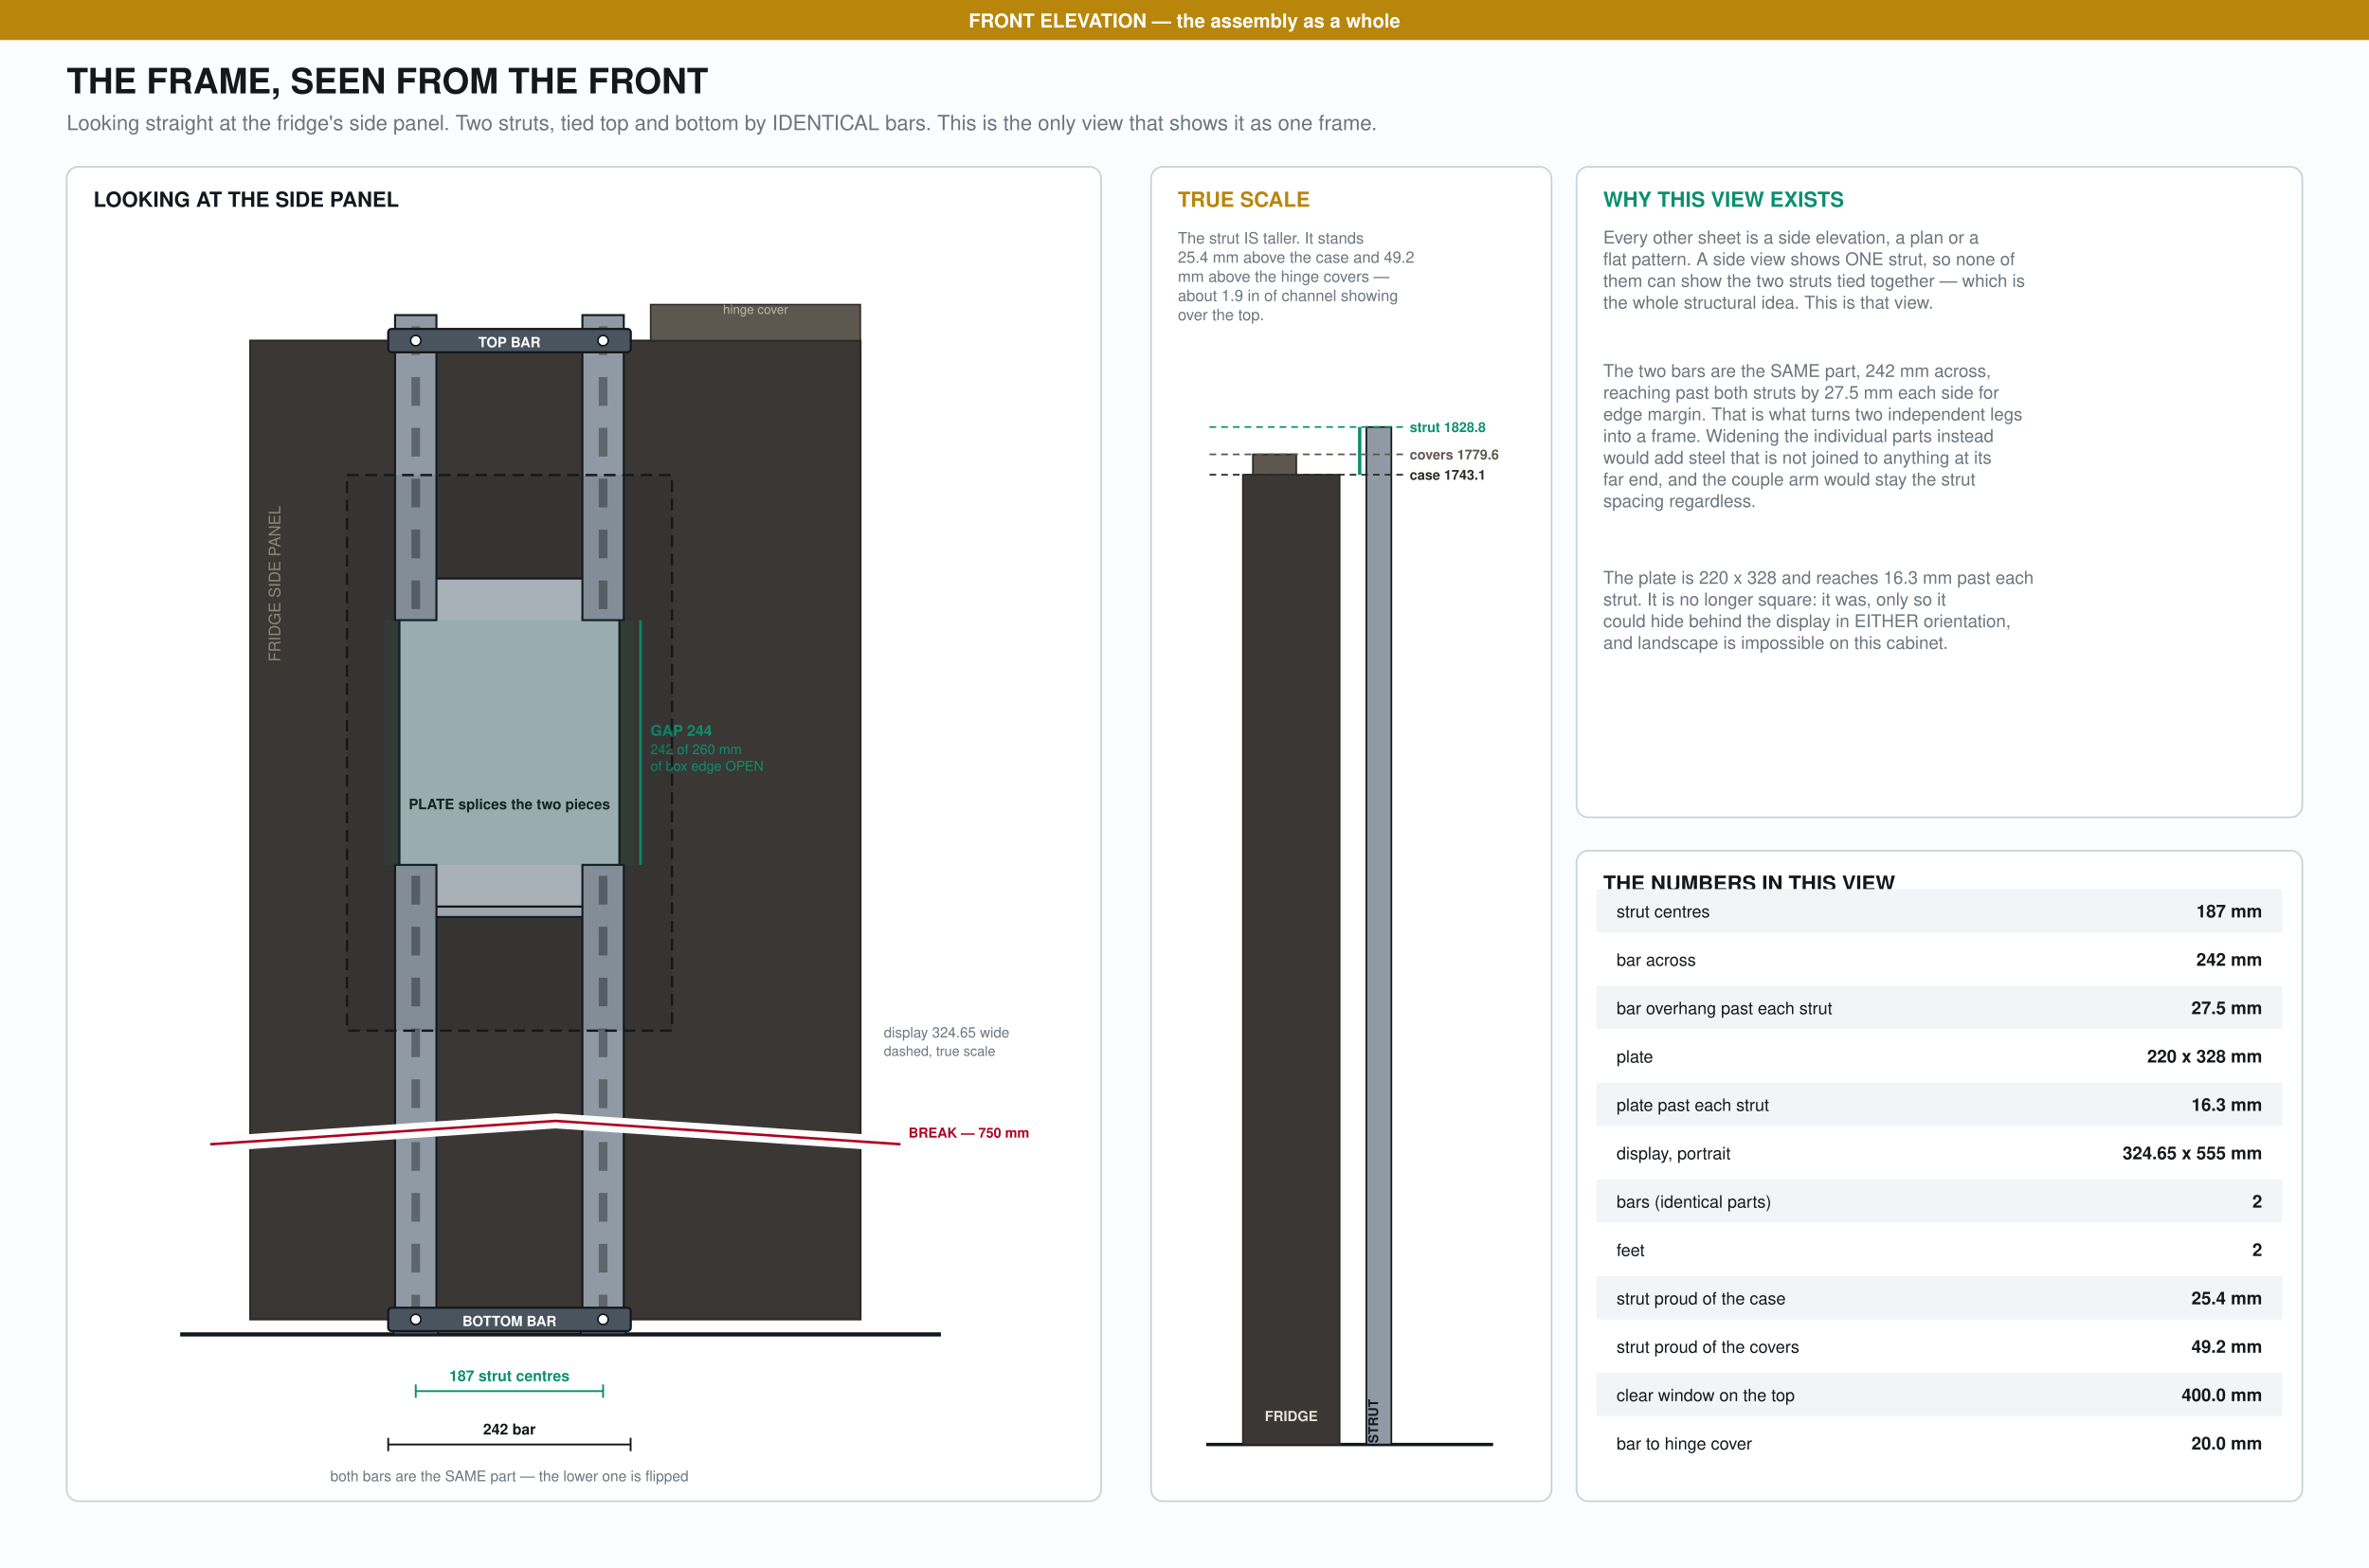
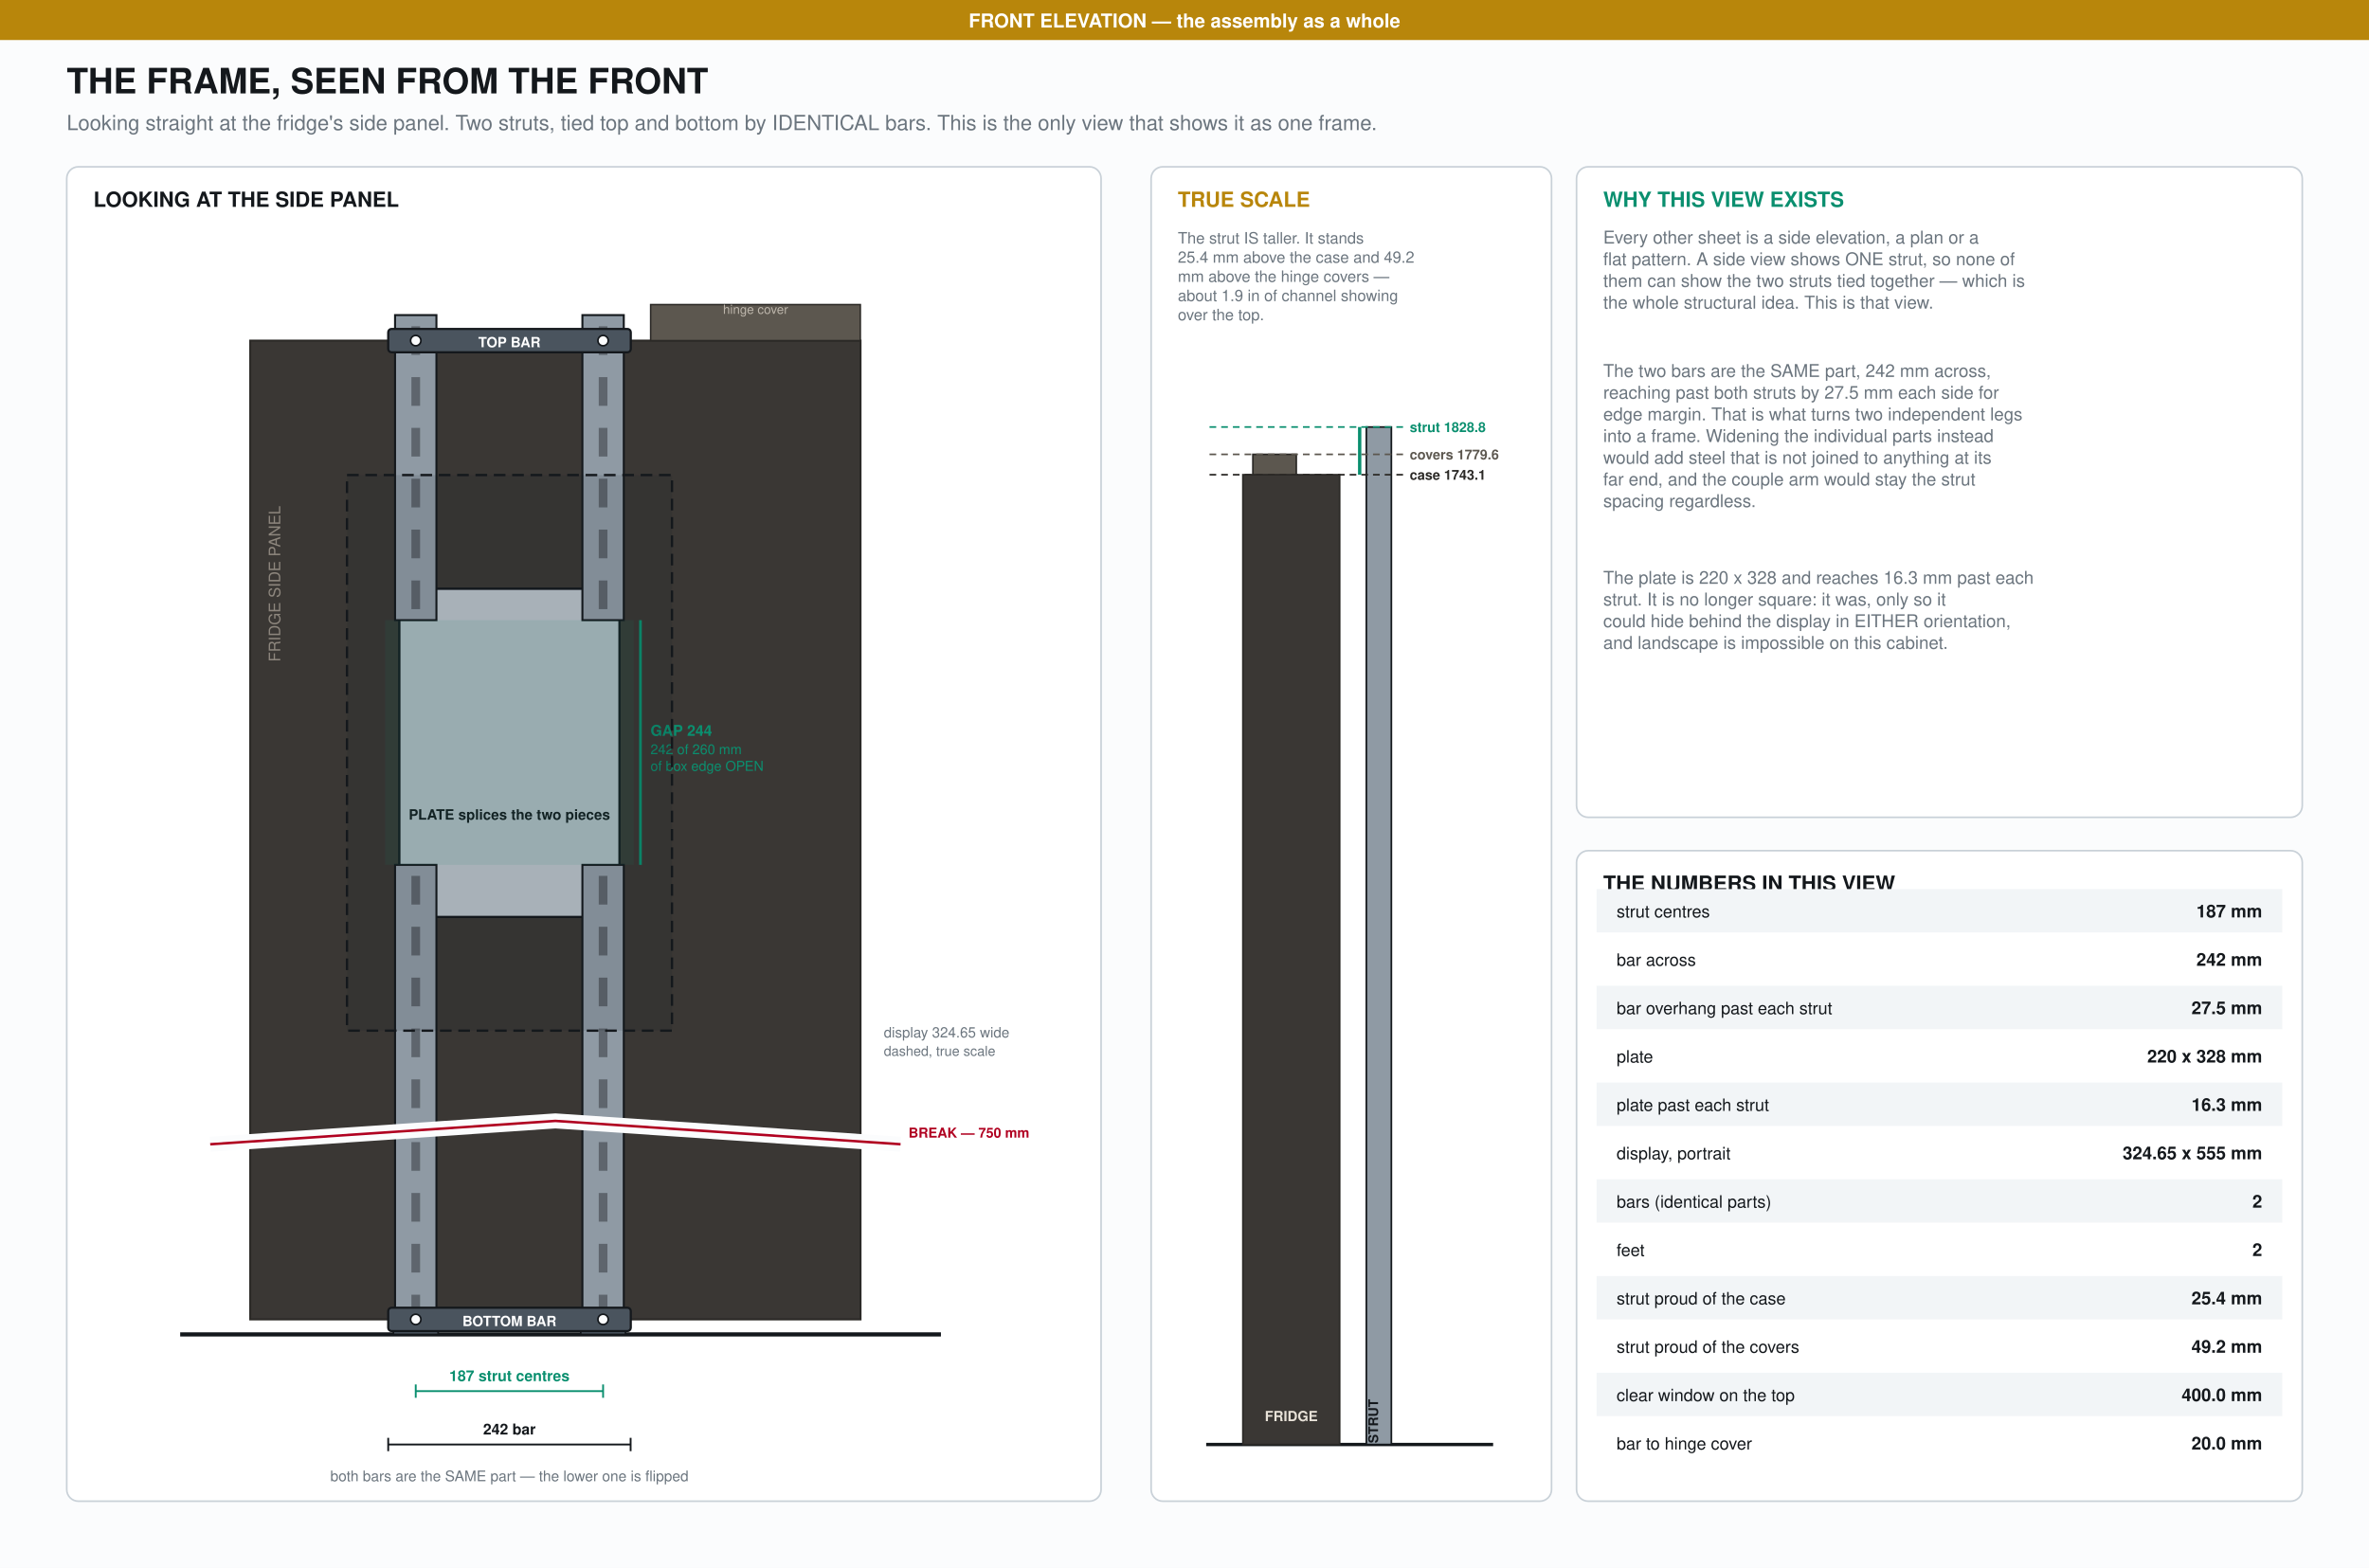
<svg xmlns="http://www.w3.org/2000/svg" width="1420" height="940" viewBox="0 0 1420 940">
  <rect width="1420" height="940" fill="#fbfcfd" />
  <rect width="1420" height="24" fill="#b8860b" />
  <text x="710.00" y="16.50" font-family="Helvetica,Arial,sans-serif" font-size="11.5" text-anchor="middle" fill="#fff" font-weight="bold">FRONT ELEVATION — the assembly as a whole</text>
  <text x="40.00" y="56.00" font-family="Helvetica,Arial,sans-serif" font-size="21" text-anchor="start" fill="#14181c" font-weight="bold">THE FRAME, SEEN FROM THE FRONT</text>
  <text x="40.00" y="78.00" font-family="Helvetica,Arial,sans-serif" font-size="12.5" text-anchor="start" fill="#6b757e" font-weight="normal">Looking straight at the fridge's side panel. Two struts, tied top and bottom by IDENTICAL bars. This is the only view that shows it as one frame.</text>
  <rect x="40.0" y="100.0" width="620.0" height="800.0" rx="7" fill="#fff" stroke="#c9d1d8" stroke-width="1" />
  <text x="56.00" y="124.00" font-family="Helvetica,Arial,sans-serif" font-size="12.5" text-anchor="start" fill="#14181c" font-weight="bold">LOOKING AT THE SIDE PANEL</text>
  <line x1="108.0" y1="800.0" x2="564.0" y2="800.0" stroke="#14181c" stroke-width="2.5" />
  <rect x="150.0" y="204.2" width="365.8" height="586.8" fill="#3a3734" stroke="#2b2926" stroke-width="1.2" />
  <rect x="390.0" y="182.6" width="125.7" height="21.6" fill="#5c574f" stroke="#2b2926" stroke-width="0.9" />
  <text x="452.89" y="188.16" font-family="Helvetica,Arial,sans-serif" font-size="7.6" text-anchor="middle" fill="#bdb6ab" font-weight="normal">hinge cover</text>
  <text x="168.00" y="350.00" font-family="Helvetica,Arial,sans-serif" font-size="9.5" text-anchor="middle" fill="#8d867d" font-weight="normal" transform="rotate(-90.0 168.00 350.00)">FRIDGE SIDE PANEL</text>
  <rect x="239.4" y="353.0" width="131.9" height="196.7" fill="#b9c2c9" fill-opacity="0.9" stroke="#14181c" stroke-width="1.1" />
  <text x="305.35" y="393.80" font-family="Helvetica,Arial,sans-serif" font-size="9.2" text-anchor="middle" fill="#14181c" font-weight="bold">PLATE 220 x 328</text>
-   <rect x="239.4" y="346.8" width="131.9" height="196.7" fill="#b9c2c9" stroke="#14181c" stroke-width="1.3" />
-   <text x="305.35" y="485.14" font-family="Helvetica,Arial,sans-serif" font-size="8.6" text-anchor="middle" fill="#14181c" font-weight="bold">PLATE splices the two pieces</text>
+   <rect x="239.4" y="353.0" width="131.9" height="196.7" fill="#b9c2c9" stroke="#14181c" stroke-width="1.3" />
+   <text x="305.35" y="491.40" font-family="Helvetica,Arial,sans-serif" font-size="8.6" text-anchor="middle" fill="#14181c" font-weight="bold">PLATE splices the two pieces</text>
  <rect x="236.8" y="518.5" width="24.8" height="281.5" fill="#8f9aa4" stroke="#14181c" stroke-width="1.2" />
  <rect x="246.6" y="776.2" width="5.2" height="17.2" fill="#14181c" fill-opacity="0.4" />
  <rect x="246.6" y="745.7" width="5.2" height="17.2" fill="#14181c" fill-opacity="0.4" />
  <rect x="246.6" y="715.2" width="5.2" height="17.2" fill="#14181c" fill-opacity="0.4" />
  <rect x="246.6" y="684.7" width="5.2" height="17.2" fill="#14181c" fill-opacity="0.4" />
  <rect x="246.6" y="647.1" width="5.2" height="17.2" fill="#14181c" fill-opacity="0.4" />
  <rect x="246.6" y="616.6" width="5.2" height="17.2" fill="#14181c" fill-opacity="0.4" />
  <rect x="246.6" y="586.1" width="5.2" height="17.2" fill="#14181c" fill-opacity="0.4" />
  <rect x="246.6" y="555.6" width="5.2" height="17.2" fill="#14181c" fill-opacity="0.4" />
  <rect x="246.6" y="525.1" width="5.2" height="17.2" fill="#14181c" fill-opacity="0.4" />
  <rect x="236.8" y="188.9" width="24.8" height="182.9" fill="#8f9aa4" stroke="#14181c" stroke-width="1.2" />
  <rect x="246.6" y="348.0" width="5.2" height="17.2" fill="#14181c" fill-opacity="0.4" />
  <rect x="246.6" y="317.5" width="5.2" height="17.2" fill="#14181c" fill-opacity="0.4" />
  <rect x="246.6" y="287.0" width="5.2" height="17.2" fill="#14181c" fill-opacity="0.4" />
  <rect x="246.6" y="256.5" width="5.2" height="17.2" fill="#14181c" fill-opacity="0.4" />
  <rect x="246.6" y="226.1" width="5.2" height="17.2" fill="#14181c" fill-opacity="0.4" />
  <rect x="246.6" y="195.6" width="5.2" height="17.2" fill="#14181c" fill-opacity="0.4" />
  <rect x="235.8" y="793.0" width="26.8" height="7" fill="#4a545e" stroke="#14181c" stroke-width="1" />
  <rect x="349.1" y="518.5" width="24.8" height="281.5" fill="#8f9aa4" stroke="#14181c" stroke-width="1.2" />
  <rect x="358.9" y="776.2" width="5.2" height="17.2" fill="#14181c" fill-opacity="0.4" />
  <rect x="358.9" y="745.7" width="5.2" height="17.2" fill="#14181c" fill-opacity="0.4" />
  <rect x="358.9" y="715.2" width="5.2" height="17.2" fill="#14181c" fill-opacity="0.4" />
  <rect x="358.9" y="684.7" width="5.2" height="17.2" fill="#14181c" fill-opacity="0.4" />
  <rect x="358.9" y="647.1" width="5.2" height="17.2" fill="#14181c" fill-opacity="0.4" />
  <rect x="358.9" y="616.6" width="5.2" height="17.2" fill="#14181c" fill-opacity="0.4" />
  <rect x="358.9" y="586.1" width="5.2" height="17.2" fill="#14181c" fill-opacity="0.4" />
  <rect x="358.9" y="555.6" width="5.2" height="17.2" fill="#14181c" fill-opacity="0.4" />
  <rect x="358.9" y="525.1" width="5.2" height="17.2" fill="#14181c" fill-opacity="0.4" />
  <rect x="349.1" y="188.9" width="24.8" height="182.9" fill="#8f9aa4" stroke="#14181c" stroke-width="1.2" />
  <rect x="358.9" y="348.0" width="5.2" height="17.2" fill="#14181c" fill-opacity="0.4" />
  <rect x="358.9" y="317.5" width="5.2" height="17.2" fill="#14181c" fill-opacity="0.4" />
  <rect x="358.9" y="287.0" width="5.2" height="17.2" fill="#14181c" fill-opacity="0.4" />
  <rect x="358.9" y="256.5" width="5.2" height="17.2" fill="#14181c" fill-opacity="0.4" />
  <rect x="358.9" y="226.1" width="5.2" height="17.2" fill="#14181c" fill-opacity="0.4" />
  <rect x="358.9" y="195.6" width="5.2" height="17.2" fill="#14181c" fill-opacity="0.4" />
  <rect x="348.1" y="793.0" width="26.8" height="7" fill="#4a545e" stroke="#14181c" stroke-width="1" />
  <rect x="230.8" y="371.8" width="149.1" height="146.7" fill="#0a8f6f" fill-opacity="0.10" />
  <line x1="383.9" y1="518.5" x2="383.9" y2="371.8" stroke="#0a8f6f" stroke-width="1.6" />
  <text x="389.91" y="441.14" font-family="Helvetica,Arial,sans-serif" font-size="9.0" text-anchor="start" fill="#0a8f6f" font-weight="bold">GAP 244</text>
  <text x="389.91" y="452.14" font-family="Helvetica,Arial,sans-serif" font-size="8.2" text-anchor="start" fill="#0a8f6f" font-weight="normal">242 of 260 mm</text>
  <text x="389.91" y="462.14" font-family="Helvetica,Arial,sans-serif" font-size="8.2" text-anchor="start" fill="#0a8f6f" font-weight="normal">of box edge OPEN</text>
  <rect x="232.7" y="197.2" width="145.4" height="14" rx="2" fill="#4a545e" stroke="#14181c" stroke-width="1.3" />
  <text x="305.35" y="208.16" font-family="Helvetica,Arial,sans-serif" font-size="8.4" text-anchor="middle" fill="#fff" font-weight="bold">TOP BAR</text>
  <circle cx="249.2" cy="204.2" r="3.1" fill="#fbfcfd" stroke="#14181c" stroke-width="1" />
  <circle cx="361.5" cy="204.2" r="3.1" fill="#fbfcfd" stroke="#14181c" stroke-width="1" />
  <rect x="232.7" y="784.0" width="145.4" height="14" rx="2" fill="#4a545e" stroke="#14181c" stroke-width="1.3" />
  <text x="305.35" y="795.00" font-family="Helvetica,Arial,sans-serif" font-size="8.4" text-anchor="middle" fill="#fff" font-weight="bold">BOTTOM BAR</text>
  <circle cx="249.2" cy="791.0" r="3.1" fill="#fbfcfd" stroke="#14181c" stroke-width="1" />
  <circle cx="361.5" cy="791.0" r="3.1" fill="#fbfcfd" stroke="#14181c" stroke-width="1" />
  <rect x="208.0" y="284.8" width="194.8" height="333.1" fill="#101820" fill-opacity="0.10" stroke="#14181c" stroke-width="1.4" stroke-dasharray="7 4" />
  <text x="305.35" y="451.40" font-family="Helvetica,Arial,sans-serif" font-size="9.0" text-anchor="middle" fill="#6b757e" font-weight="bold" />
  <text x="529.76" y="621.97" font-family="Helvetica,Arial,sans-serif" font-size="8.6" text-anchor="start" fill="#6b757e" font-weight="normal">display 324.65 wide</text>
  <text x="529.76" y="632.97" font-family="Helvetica,Arial,sans-serif" font-size="8.2" text-anchor="start" fill="#6b757e" font-weight="normal">dashed, true scale</text>
  <path d="M126.0 686.0 L332.9 672.0 L539.8 686.0" fill="none" stroke="#fbfcfd" stroke-width="9" />
  <path d="M126.0 686.0 L332.9 672.0 L539.8 686.0" fill="none" stroke="#b00020" stroke-width="1.5" />
  <text x="544.56" y="682.00" font-family="Helvetica,Arial,sans-serif" font-size="8.2" text-anchor="start" fill="#b00020" font-weight="bold">BREAK — 750 mm</text>
  <line x1="249.2" y1="834.0" x2="361.5" y2="834.0" stroke="#0a8f6f" stroke-width="1.1" />
  <line x1="249.2" y1="830.0" x2="249.2" y2="838.0" stroke="#0a8f6f" stroke-width="1.1" />
  <line x1="361.5" y1="830.0" x2="361.5" y2="838.0" stroke="#0a8f6f" stroke-width="1.1" />
  <text x="305.35" y="828.00" font-family="Helvetica,Arial,sans-serif" font-size="9.0" text-anchor="middle" fill="#0a8f6f" font-weight="bold">187 strut centres</text>
  <line x1="232.7" y1="866.0" x2="378.0" y2="866.0" stroke="#14181c" stroke-width="1.1" />
  <line x1="232.7" y1="862.0" x2="232.7" y2="870.0" stroke="#14181c" stroke-width="1.1" />
  <line x1="378.0" y1="862.0" x2="378.0" y2="870.0" stroke="#14181c" stroke-width="1.1" />
  <text x="305.35" y="860.00" font-family="Helvetica,Arial,sans-serif" font-size="9.0" text-anchor="middle" fill="#14181c" font-weight="bold">242 bar</text>
  <text x="305.35" y="888.00" font-family="Helvetica,Arial,sans-serif" font-size="8.8" text-anchor="middle" fill="#6b757e" font-weight="normal">both bars are the SAME part — the lower one is flipped</text>
  <rect x="690.0" y="100.0" width="240.0" height="800.0" rx="7" fill="#fff" stroke="#c9d1d8" stroke-width="1" />
  <text x="706.00" y="124.00" font-family="Helvetica,Arial,sans-serif" font-size="12.5" text-anchor="start" fill="#b8860b" font-weight="bold">TRUE SCALE</text>
  <text x="706.00" y="146.00" font-family="Helvetica,Arial,sans-serif" font-size="9.4" text-anchor="start" fill="#6b757e" font-weight="normal">The strut IS taller. It stands</text>
  <text x="706.00" y="157.50" font-family="Helvetica,Arial,sans-serif" font-size="9.4" text-anchor="start" fill="#6b757e" font-weight="normal">25.4 mm above the case and 49.2</text>
  <text x="706.00" y="169.00" font-family="Helvetica,Arial,sans-serif" font-size="9.4" text-anchor="start" fill="#6b757e" font-weight="normal">mm above the hinge covers —</text>
  <text x="706.00" y="180.50" font-family="Helvetica,Arial,sans-serif" font-size="9.4" text-anchor="start" fill="#6b757e" font-weight="normal">about 1.9 in of channel showing</text>
  <text x="706.00" y="192.00" font-family="Helvetica,Arial,sans-serif" font-size="9.4" text-anchor="start" fill="#6b757e" font-weight="normal">over the top.</text>
  <line x1="723.0" y1="866.0" x2="895.0" y2="866.0" stroke="#14181c" stroke-width="2" />
  <rect x="745.0" y="284.6" width="58" height="581.4" fill="#3a3734" stroke="#2b2926" />
  <rect x="751.0" y="272.4" width="26" height="12.2" fill="#5c574f" stroke="#2b2926" />
  <text x="774.00" y="852.00" font-family="Helvetica,Arial,sans-serif" font-size="8.4" text-anchor="middle" fill="#e8e2d8" font-weight="bold">FRIDGE</text>
  <rect x="819.0" y="256.0" width="15" height="610.0" fill="#8f9aa4" stroke="#14181c" />
  <text x="826.00" y="852.00" font-family="Helvetica,Arial,sans-serif" font-size="8.0" text-anchor="middle" fill="#14181c" font-weight="bold" transform="rotate(-90.0 826.00 852.00)">STRUT</text>
  <line x1="725.0" y1="284.6" x2="841.0" y2="284.6" stroke="#2b2926" stroke-width="1" stroke-dasharray="4 3" />
  <text x="845.00" y="287.59" font-family="Helvetica,Arial,sans-serif" font-size="8.2" text-anchor="start" fill="#2b2926" font-weight="bold">case 1743.1</text>
  <line x1="725.0" y1="272.4" x2="841.0" y2="272.4" stroke="#5c574f" stroke-width="1" stroke-dasharray="4 3" />
  <text x="845.00" y="275.42" font-family="Helvetica,Arial,sans-serif" font-size="8.2" text-anchor="start" fill="#5c574f" font-weight="bold">covers 1779.6</text>
  <line x1="725.0" y1="256.0" x2="841.0" y2="256.0" stroke="#0a8f6f" stroke-width="1" stroke-dasharray="4 3" />
  <text x="845.00" y="259.00" font-family="Helvetica,Arial,sans-serif" font-size="8.2" text-anchor="start" fill="#0a8f6f" font-weight="bold">strut 1828.8</text>
  <line x1="815.0" y1="284.6" x2="815.0" y2="256.0" stroke="#0a8f6f" stroke-width="2" />
  <rect x="945.0" y="100.0" width="435.0" height="390.0" rx="7" fill="#fff" stroke="#c9d1d8" stroke-width="1" />
  <text x="961.00" y="124.00" font-family="Helvetica,Arial,sans-serif" font-size="12.5" text-anchor="start" fill="#0a8f6f" font-weight="bold">WHY THIS VIEW EXISTS</text>
  <text x="961.00" y="146.00" font-family="Helvetica,Arial,sans-serif" font-size="10.6" text-anchor="start" fill="#6b757e" font-weight="normal">Every other sheet is a side elevation, a plan or a</text>
  <text x="961.00" y="159.00" font-family="Helvetica,Arial,sans-serif" font-size="10.6" text-anchor="start" fill="#6b757e" font-weight="normal">flat pattern. A side view shows ONE strut, so none of</text>
  <text x="961.00" y="172.00" font-family="Helvetica,Arial,sans-serif" font-size="10.6" text-anchor="start" fill="#6b757e" font-weight="normal">them can show the two struts tied together — which is</text>
  <text x="961.00" y="185.00" font-family="Helvetica,Arial,sans-serif" font-size="10.6" text-anchor="start" fill="#6b757e" font-weight="normal">the whole structural idea. This is that view.</text>
  <text x="961.00" y="226.00" font-family="Helvetica,Arial,sans-serif" font-size="10.6" text-anchor="start" fill="#6b757e" font-weight="normal">The two bars are the SAME part, 242 mm across,</text>
  <text x="961.00" y="239.00" font-family="Helvetica,Arial,sans-serif" font-size="10.6" text-anchor="start" fill="#6b757e" font-weight="normal">reaching past both struts by 27.5 mm each side for</text>
  <text x="961.00" y="252.00" font-family="Helvetica,Arial,sans-serif" font-size="10.6" text-anchor="start" fill="#6b757e" font-weight="normal">edge margin. That is what turns two independent legs</text>
  <text x="961.00" y="265.00" font-family="Helvetica,Arial,sans-serif" font-size="10.6" text-anchor="start" fill="#6b757e" font-weight="normal">into a frame. Widening the individual parts instead</text>
  <text x="961.00" y="278.00" font-family="Helvetica,Arial,sans-serif" font-size="10.6" text-anchor="start" fill="#6b757e" font-weight="normal">would add steel that is not joined to anything at its</text>
  <text x="961.00" y="291.00" font-family="Helvetica,Arial,sans-serif" font-size="10.6" text-anchor="start" fill="#6b757e" font-weight="normal">far end, and the couple arm would stay the strut</text>
  <text x="961.00" y="304.00" font-family="Helvetica,Arial,sans-serif" font-size="10.6" text-anchor="start" fill="#6b757e" font-weight="normal">spacing regardless.</text>
  <text x="961.00" y="350.00" font-family="Helvetica,Arial,sans-serif" font-size="10.6" text-anchor="start" fill="#6b757e" font-weight="normal">The plate is 220 x 328 and reaches 16.3 mm past each</text>
  <text x="961.00" y="363.00" font-family="Helvetica,Arial,sans-serif" font-size="10.6" text-anchor="start" fill="#6b757e" font-weight="normal">strut. It is no longer square: it was, only so it</text>
  <text x="961.00" y="376.00" font-family="Helvetica,Arial,sans-serif" font-size="10.6" text-anchor="start" fill="#6b757e" font-weight="normal">could hide behind the display in EITHER orientation,</text>
  <text x="961.00" y="389.00" font-family="Helvetica,Arial,sans-serif" font-size="10.6" text-anchor="start" fill="#6b757e" font-weight="normal">and landscape is impossible on this cabinet.</text>
  <rect x="945.0" y="510.0" width="435.0" height="390.0" rx="7" fill="#fff" stroke="#c9d1d8" stroke-width="1" />
  <text x="961.00" y="534.00" font-family="Helvetica,Arial,sans-serif" font-size="12.5" text-anchor="start" fill="#14181c" font-weight="bold">THE NUMBERS IN THIS VIEW</text>
  <rect x="957" y="533.0" width="411" height="26" fill="#f2f5f7" />
  <text x="969.00" y="550.00" font-family="Helvetica,Arial,sans-serif" font-size="10.2" text-anchor="start" fill="#14181c" font-weight="normal">strut centres</text>
  <text x="1356.00" y="550.00" font-family="Helvetica,Arial,sans-serif" font-size="10.6" text-anchor="end" fill="#14181c" font-weight="bold">187 mm</text>
  <text x="969.00" y="579.00" font-family="Helvetica,Arial,sans-serif" font-size="10.2" text-anchor="start" fill="#14181c" font-weight="normal">bar across</text>
  <text x="1356.00" y="579.00" font-family="Helvetica,Arial,sans-serif" font-size="10.6" text-anchor="end" fill="#14181c" font-weight="bold">242 mm</text>
  <rect x="957" y="591.0" width="411" height="26" fill="#f2f5f7" />
  <text x="969.00" y="608.00" font-family="Helvetica,Arial,sans-serif" font-size="10.2" text-anchor="start" fill="#14181c" font-weight="normal">bar overhang past each strut</text>
  <text x="1356.00" y="608.00" font-family="Helvetica,Arial,sans-serif" font-size="10.6" text-anchor="end" fill="#14181c" font-weight="bold">27.5 mm</text>
  <text x="969.00" y="637.00" font-family="Helvetica,Arial,sans-serif" font-size="10.2" text-anchor="start" fill="#14181c" font-weight="normal">plate</text>
  <text x="1356.00" y="637.00" font-family="Helvetica,Arial,sans-serif" font-size="10.6" text-anchor="end" fill="#14181c" font-weight="bold">220 x 328 mm</text>
  <rect x="957" y="649.0" width="411" height="26" fill="#f2f5f7" />
  <text x="969.00" y="666.00" font-family="Helvetica,Arial,sans-serif" font-size="10.2" text-anchor="start" fill="#14181c" font-weight="normal">plate past each strut</text>
  <text x="1356.00" y="666.00" font-family="Helvetica,Arial,sans-serif" font-size="10.6" text-anchor="end" fill="#14181c" font-weight="bold">16.3 mm</text>
  <text x="969.00" y="695.00" font-family="Helvetica,Arial,sans-serif" font-size="10.2" text-anchor="start" fill="#14181c" font-weight="normal">display, portrait</text>
  <text x="1356.00" y="695.00" font-family="Helvetica,Arial,sans-serif" font-size="10.6" text-anchor="end" fill="#14181c" font-weight="bold">324.65 x 555 mm</text>
  <rect x="957" y="707.0" width="411" height="26" fill="#f2f5f7" />
  <text x="969.00" y="724.00" font-family="Helvetica,Arial,sans-serif" font-size="10.2" text-anchor="start" fill="#14181c" font-weight="normal">bars (identical parts)</text>
  <text x="1356.00" y="724.00" font-family="Helvetica,Arial,sans-serif" font-size="10.6" text-anchor="end" fill="#14181c" font-weight="bold">2</text>
  <text x="969.00" y="753.00" font-family="Helvetica,Arial,sans-serif" font-size="10.2" text-anchor="start" fill="#14181c" font-weight="normal">feet</text>
  <text x="1356.00" y="753.00" font-family="Helvetica,Arial,sans-serif" font-size="10.6" text-anchor="end" fill="#14181c" font-weight="bold">2</text>
  <rect x="957" y="765.0" width="411" height="26" fill="#f2f5f7" />
  <text x="969.00" y="782.00" font-family="Helvetica,Arial,sans-serif" font-size="10.2" text-anchor="start" fill="#14181c" font-weight="normal">strut proud of the case</text>
  <text x="1356.00" y="782.00" font-family="Helvetica,Arial,sans-serif" font-size="10.6" text-anchor="end" fill="#14181c" font-weight="bold">25.4 mm</text>
  <text x="969.00" y="811.00" font-family="Helvetica,Arial,sans-serif" font-size="10.2" text-anchor="start" fill="#14181c" font-weight="normal">strut proud of the covers</text>
  <text x="1356.00" y="811.00" font-family="Helvetica,Arial,sans-serif" font-size="10.6" text-anchor="end" fill="#14181c" font-weight="bold">49.2 mm</text>
  <rect x="957" y="823.0" width="411" height="26" fill="#f2f5f7" />
  <text x="969.00" y="840.00" font-family="Helvetica,Arial,sans-serif" font-size="10.2" text-anchor="start" fill="#14181c" font-weight="normal">clear window on the top</text>
  <text x="1356.00" y="840.00" font-family="Helvetica,Arial,sans-serif" font-size="10.6" text-anchor="end" fill="#14181c" font-weight="bold">400.0 mm</text>
  <text x="969.00" y="869.00" font-family="Helvetica,Arial,sans-serif" font-size="10.2" text-anchor="start" fill="#14181c" font-weight="normal">bar to hinge cover</text>
  <text x="1356.00" y="869.00" font-family="Helvetica,Arial,sans-serif" font-size="10.6" text-anchor="end" fill="#14181c" font-weight="bold">20.0 mm</text>
</svg>
